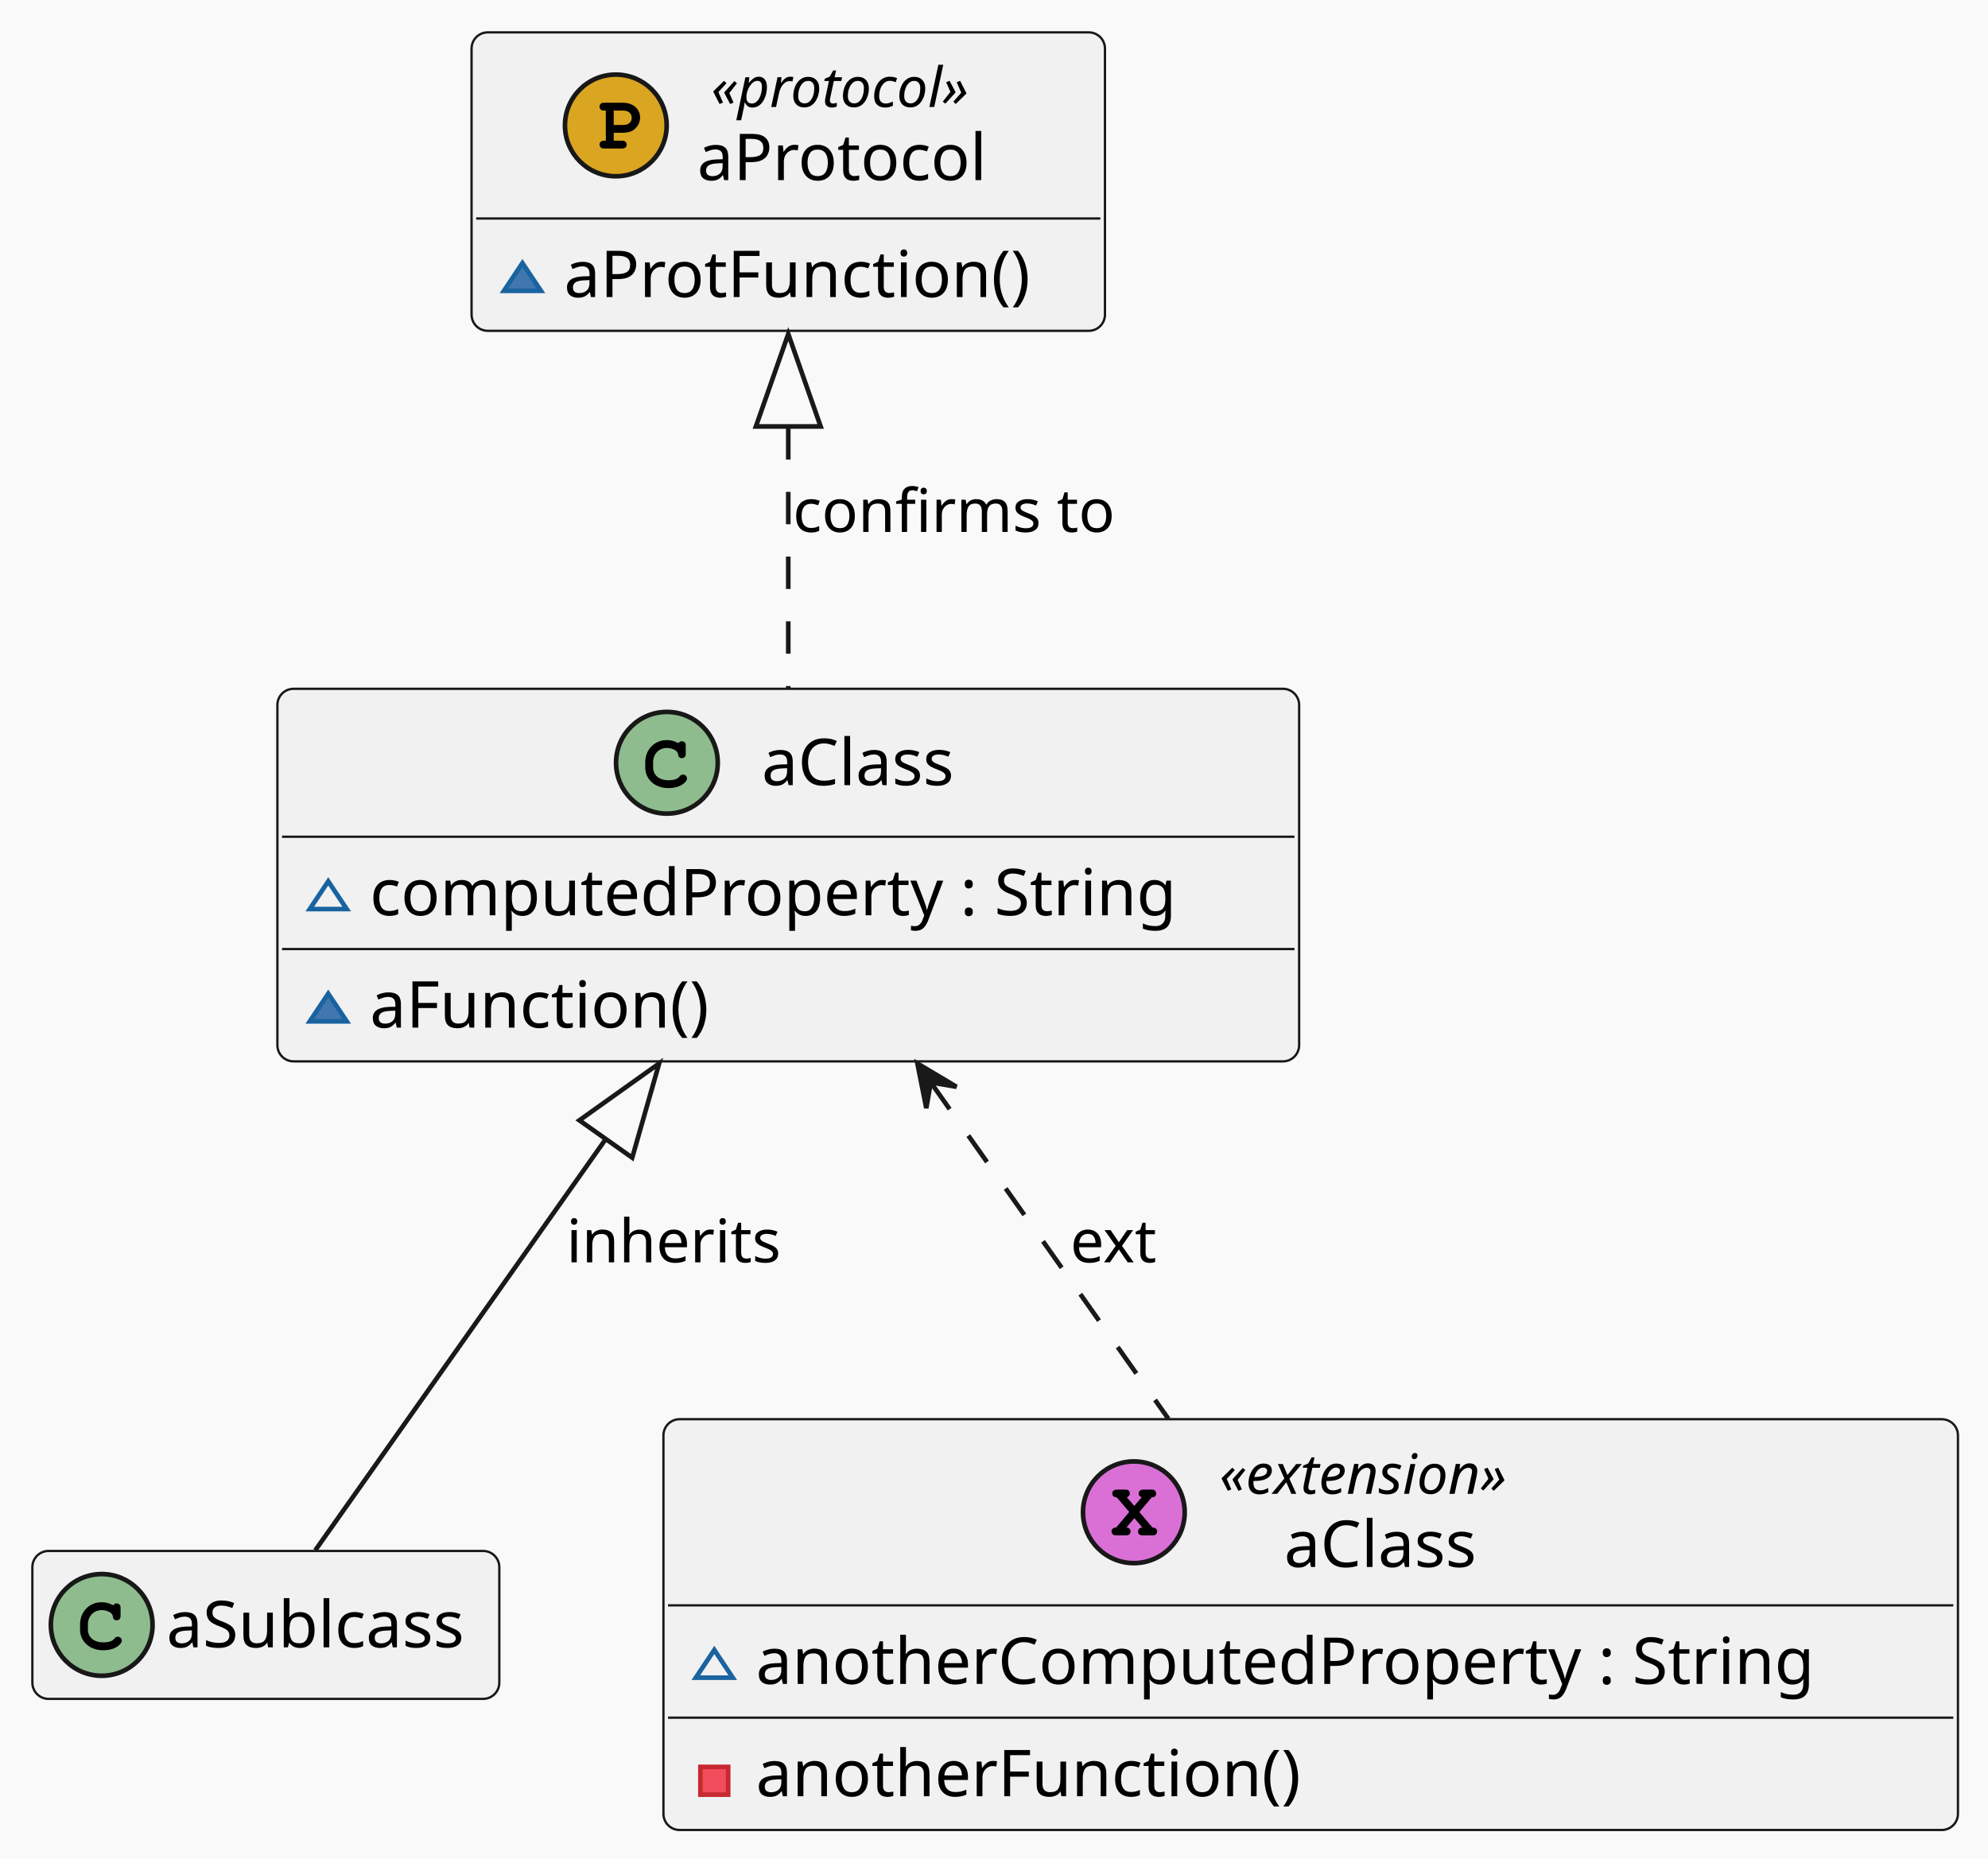
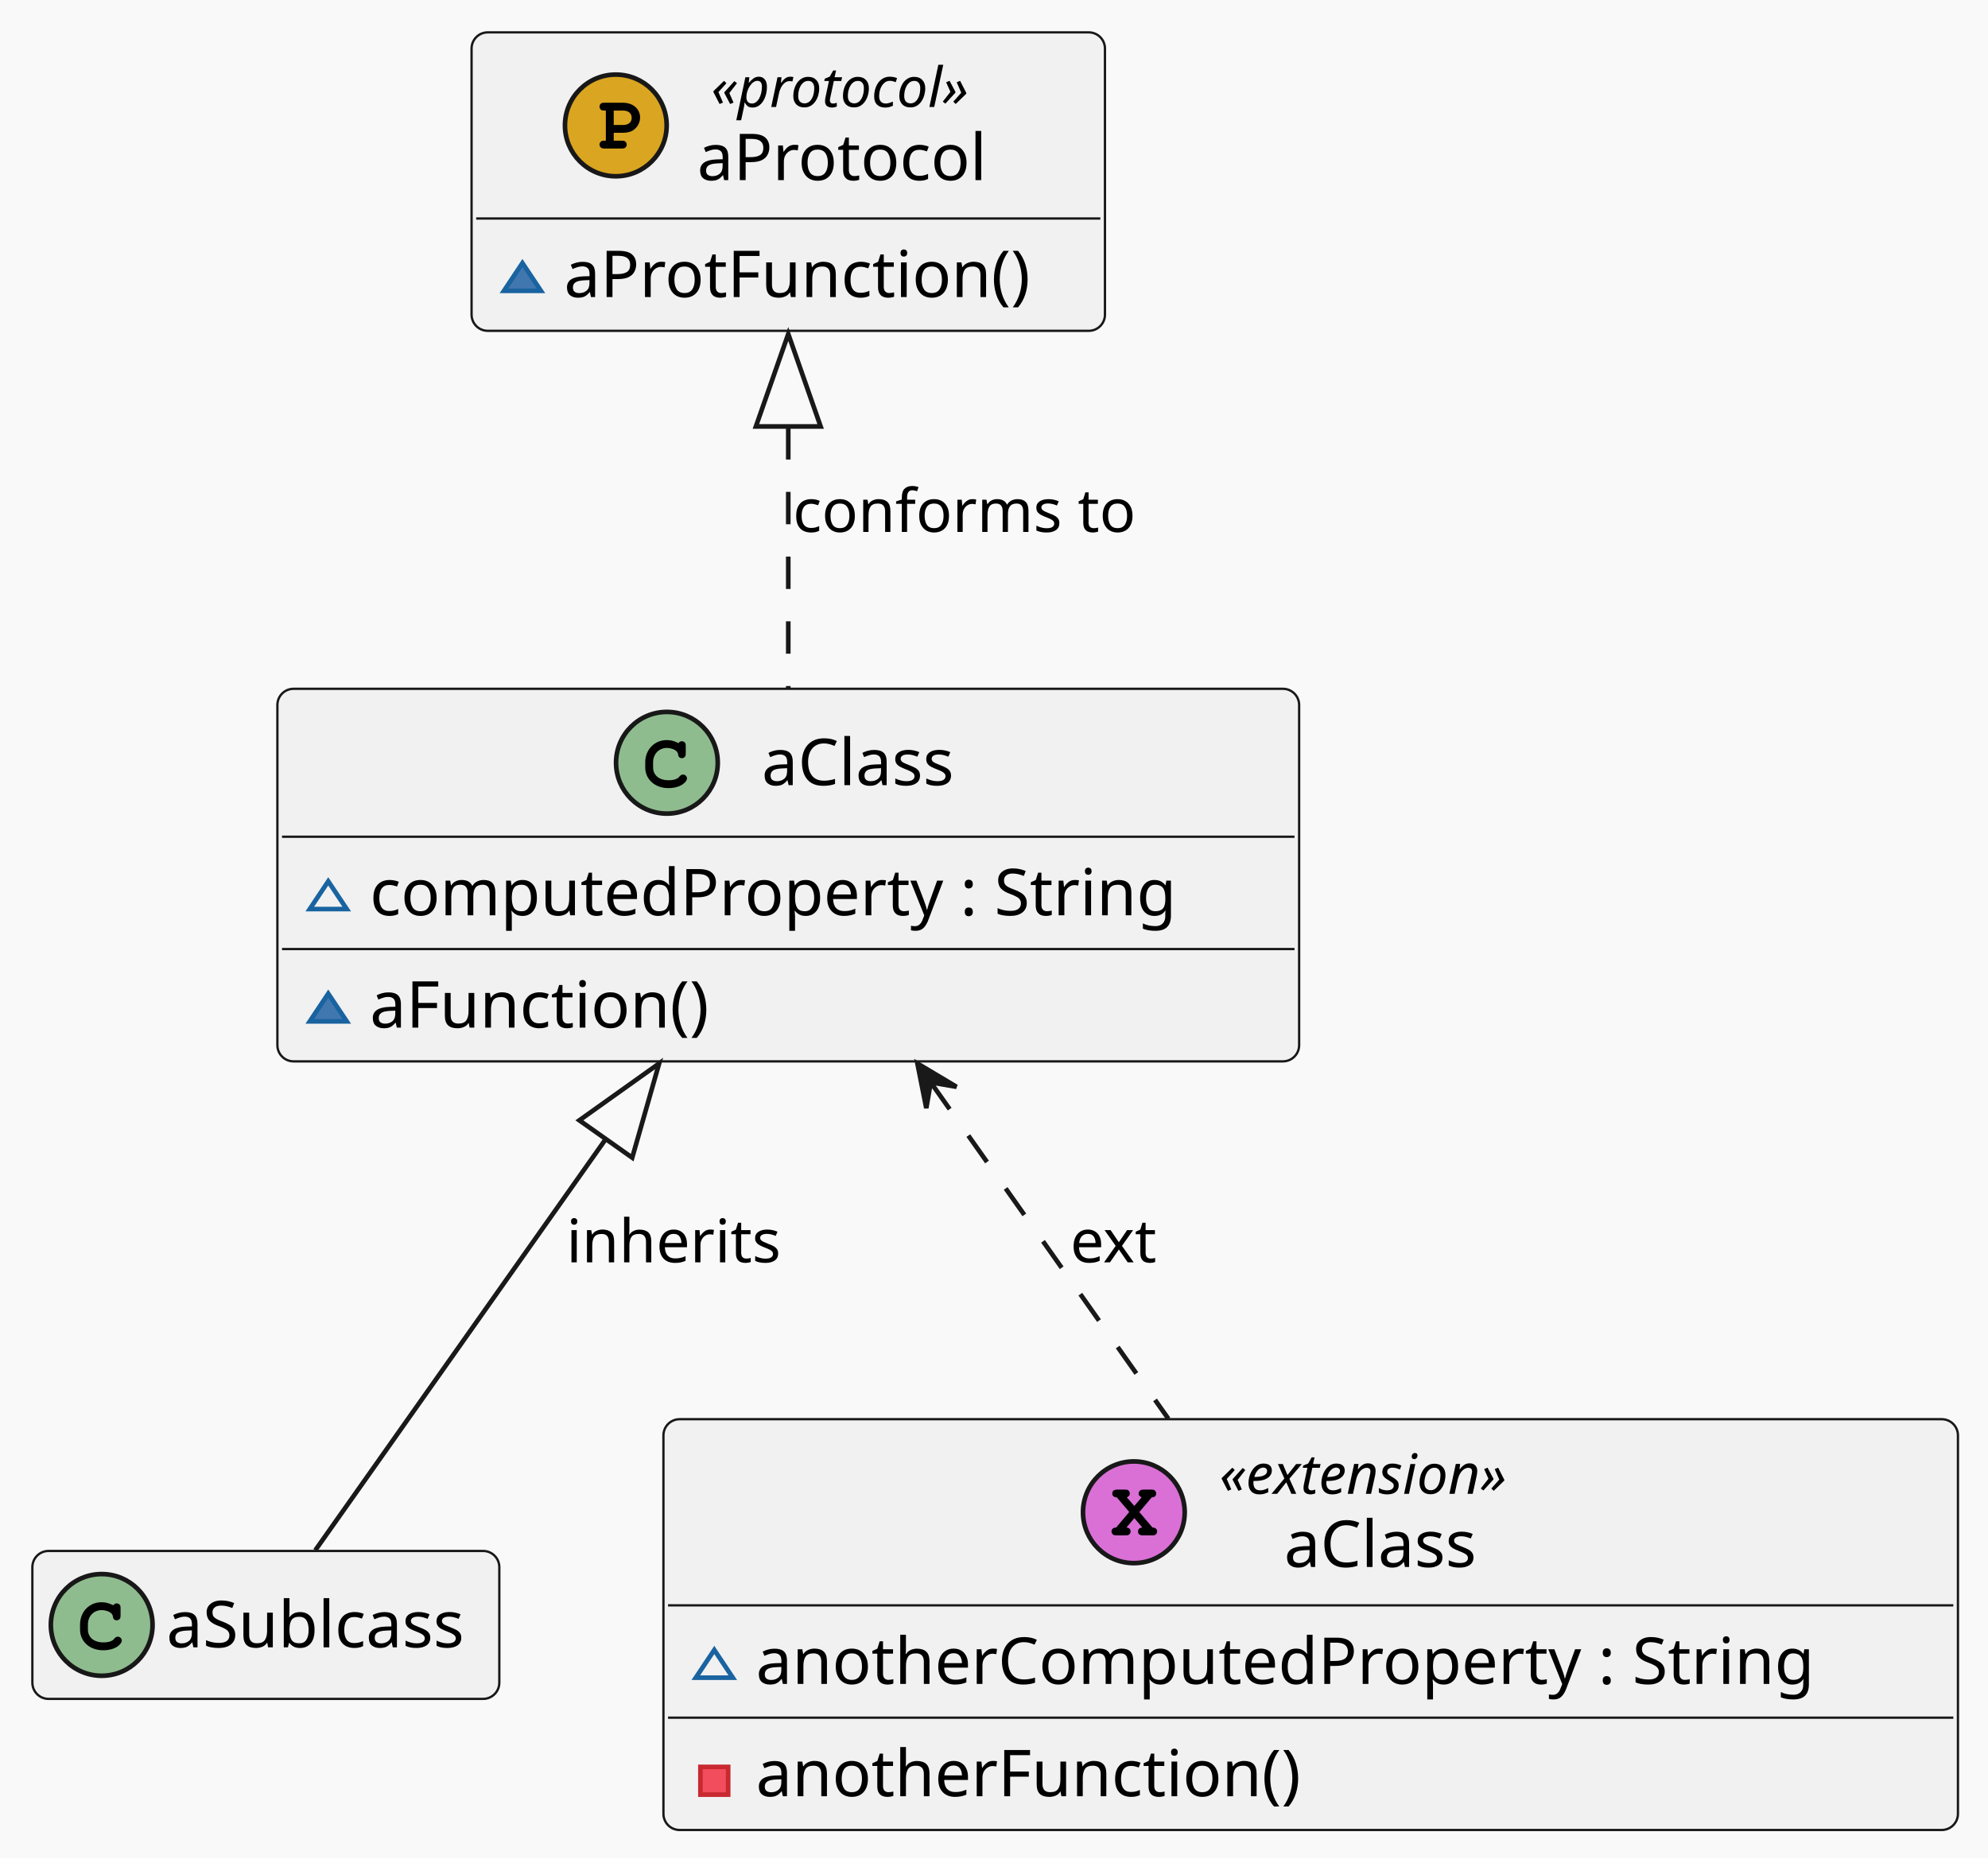
<svg xmlns="http://www.w3.org/2000/svg" contentStyleType="text/css" height="402px" preserveAspectRatio="none" style="width:430px;height:402px;background:#F9F9F9;" version="1.1" viewBox="0 0 430 402" width="430px" zoomAndPan="magnify">
  <defs />
  <g>
    <rect fill="#F9F9F9" height="402" style="stroke:none;stroke-width:1.0;" width="430" x="0" y="0" />
    <g id="elem_aProtocol">
      <rect codeLine="8" fill="#F1F1F1" height="64.562" id="aProtocol" rx="3.5" ry="3.5" style="stroke:#181818;stroke-width:0.5;" width="137" x="102" y="7" />
      <ellipse cx="133.2" cy="27.133" fill="#DAA520" rx="11" ry="11" style="stroke:#181818;stroke-width:1.0;" />
      <path d="M132.747,28.727 L134.419,28.727 C135.997,28.727 136.841,28.445 137.591,27.617 C138.137,27.023 138.45,26.211 138.45,25.43 C138.45,23.555 136.919,22.227 134.747,22.227 L130.794,22.227 C130.356,22.227 130.231,22.242 130.075,22.336 C129.825,22.492 129.669,22.789 129.669,23.07 C129.669,23.32 129.809,23.602 130.028,23.773 C130.184,23.883 130.372,23.914 130.794,23.914 L131.044,23.914 L131.044,30.43 L130.794,30.43 C130.387,30.43 130.231,30.445 130.075,30.555 C129.825,30.711 129.669,30.992 129.669,31.289 C129.669,31.539 129.809,31.805 130.028,31.961 C130.169,32.086 130.403,32.133 130.794,32.133 L134.434,32.133 C134.778,32.133 135.028,32.086 135.137,32.008 C135.403,31.867 135.559,31.57 135.559,31.289 C135.559,31.008 135.419,30.758 135.2,30.586 C135.028,30.461 134.887,30.43 134.434,30.43 L132.747,30.43 L132.747,28.727 Z M132.747,23.914 L134.747,23.914 C135.934,23.914 136.637,24.523 136.637,25.492 C136.637,26.445 135.934,27.039 134.747,27.039 L132.747,27.039 L132.747,23.914 Z " fill="#000000" />
      <text fill="#000000" font-family="sans-serif" font-size="12" font-style="italic" lengthAdjust="spacing" textLength="63" x="153.8" y="23.139">«protocol»</text>
      <text fill="#000000" font-family="sans-serif" font-size="14" lengthAdjust="spacing" textLength="69" x="150.8" y="38.964">aProtocol</text>
      <line style="stroke:#181818;stroke-width:0.5;" x1="103" x2="238" y1="47.266" y2="47.266" />
      <polygon fill="#4177AF" points="113,56.914,109,62.914,117,62.914" style="stroke:#1963A0;stroke-width:1.0;" />
      <text fill="#000000" font-family="sans-serif" font-size="14" lengthAdjust="spacing" textLength="111" x="122" y="64.261">aProtFunction()</text>
    </g>
    <g id="elem_aSublcass">
      <rect codeLine="11" fill="#F1F1F1" height="32" id="aSublcass" rx="3.5" ry="3.5" style="stroke:#181818;stroke-width:0.5;" width="101" x="7" y="335.5" />
      <ellipse cx="22" cy="351.5" fill="#8FBC8F" rx="11" ry="11" style="stroke:#181818;stroke-width:1.0;" />
      <path d="M24.344,347.172 C23.406,346.734 22.812,346.594 21.938,346.594 C19.312,346.594 17.312,348.672 17.312,351.391 L17.312,352.516 C17.312,355.094 19.422,356.984 22.312,356.984 C23.531,356.984 24.688,356.688 25.438,356.141 C26.016,355.734 26.344,355.281 26.344,354.891 C26.344,354.438 25.953,354.047 25.484,354.047 C25.266,354.047 25.062,354.125 24.875,354.312 C24.422,354.797 24.422,354.797 24.234,354.891 C23.812,355.156 23.125,355.281 22.359,355.281 C20.312,355.281 19.016,354.188 19.016,352.484 L19.016,351.391 C19.016,349.609 20.266,348.297 22,348.297 C22.578,348.297 23.188,348.453 23.656,348.703 C24.141,348.984 24.312,349.203 24.406,349.609 C24.469,350.016 24.5,350.141 24.641,350.266 C24.781,350.406 25.016,350.516 25.234,350.516 C25.5,350.516 25.766,350.375 25.938,350.156 C26.047,350 26.078,349.812 26.078,349.391 L26.078,347.969 C26.078,347.531 26.062,347.406 25.969,347.25 C25.812,346.984 25.531,346.844 25.234,346.844 C24.938,346.844 24.734,346.938 24.516,347.25 L24.344,347.172 Z " fill="#000000" />
      <text fill="#000000" font-family="sans-serif" font-size="14" lengthAdjust="spacing" textLength="69" x="36" y="356.347">aSublcass</text>
    </g>
    <g id="elem_aClass">
      <rect codeLine="13" fill="#F1F1F1" height="80.594" id="aClass" rx="3.5" ry="3.5" style="stroke:#181818;stroke-width:0.5;" width="221" x="60" y="149" />
      <ellipse cx="144.25" cy="165" fill="#8FBC8F" rx="11" ry="11" style="stroke:#181818;stroke-width:1.0;" />
      <path d="M146.594,160.672 C145.656,160.234 145.062,160.094 144.188,160.094 C141.562,160.094 139.562,162.172 139.562,164.891 L139.562,166.016 C139.562,168.594 141.672,170.484 144.562,170.484 C145.781,170.484 146.938,170.188 147.688,169.641 C148.266,169.234 148.594,168.781 148.594,168.391 C148.594,167.938 148.203,167.547 147.734,167.547 C147.516,167.547 147.312,167.625 147.125,167.812 C146.672,168.297 146.672,168.297 146.484,168.391 C146.062,168.656 145.375,168.781 144.609,168.781 C142.562,168.781 141.266,167.688 141.266,165.984 L141.266,164.891 C141.266,163.109 142.516,161.797 144.25,161.797 C144.828,161.797 145.438,161.953 145.906,162.203 C146.391,162.484 146.562,162.703 146.656,163.109 C146.719,163.516 146.75,163.641 146.891,163.766 C147.031,163.906 147.266,164.016 147.484,164.016 C147.75,164.016 148.016,163.875 148.188,163.656 C148.297,163.5 148.328,163.312 148.328,162.891 L148.328,161.469 C148.328,161.031 148.312,160.906 148.219,160.75 C148.062,160.484 147.781,160.344 147.484,160.344 C147.188,160.344 146.984,160.438 146.766,160.75 L146.594,160.672 Z " fill="#000000" />
      <text fill="#000000" font-family="sans-serif" font-size="14" lengthAdjust="spacing" textLength="44" x="164.75" y="169.847">aClass</text>
      <line style="stroke:#181818;stroke-width:0.5;" x1="61" x2="280" y1="181" y2="181" />
      <polygon fill="none" points="71,190.648,67,196.648,75,196.648" style="stroke:#1963A0;stroke-width:1.0;" />
      <text fill="#000000" font-family="sans-serif" font-size="14" lengthAdjust="spacing" textLength="195" x="80" y="197.995">computedProperty : String</text>
      <line style="stroke:#181818;stroke-width:0.5;" x1="61" x2="280" y1="205.297" y2="205.297" />
      <polygon fill="#4177AF" points="71,214.945,67,220.945,75,220.945" style="stroke:#1963A0;stroke-width:1.0;" />
      <text fill="#000000" font-family="sans-serif" font-size="14" lengthAdjust="spacing" textLength="80" x="80" y="222.292">aFunction()</text>
    </g>
    <g id="elem_aClass0">
      <rect codeLine="17" fill="#F1F1F1" height="88.859" id="aClass0" rx="3.5" ry="3.5" style="stroke:#181818;stroke-width:0.5;" width="280" x="143.5" y="307" />
      <ellipse cx="245.25" cy="327.133" fill="#DA70D6" rx="11" ry="11" style="stroke:#181818;stroke-width:1.0;" />
      <path d="M246.438,327.086 L249.109,323.914 C249.703,323.898 250.078,323.602 250.078,323.07 C250.078,322.805 249.953,322.539 249.719,322.367 C249.547,322.258 249.406,322.227 248.953,322.227 L247.422,322.227 C247.047,322.227 246.781,322.273 246.641,322.398 C246.422,322.539 246.281,322.82 246.281,323.07 C246.281,323.445 246.453,323.664 246.938,323.898 L245.344,325.758 L243.734,323.898 C244.234,323.664 244.375,323.445 244.375,323.07 C244.375,322.805 244.25,322.539 244.031,322.367 C243.859,322.258 243.719,322.227 243.234,322.227 L241.688,322.227 C241.578,322.227 241.562,322.227 241.359,322.258 C240.859,322.305 240.578,322.617 240.578,323.07 C240.578,323.586 240.938,323.883 241.562,323.914 L244.25,327.07 L241.422,330.43 C240.797,330.43 240.422,330.758 240.422,331.289 C240.422,331.555 240.562,331.805 240.781,331.977 C240.938,332.086 241.141,332.133 241.547,332.133 L243.422,332.133 C243.781,332.133 244,332.102 244.141,332.008 C244.391,331.867 244.547,331.57 244.547,331.289 C244.547,330.773 244.219,330.461 243.641,330.43 L245.359,328.398 L247.078,330.43 C246.484,330.461 246.156,330.773 246.156,331.289 C246.156,331.852 246.516,332.133 247.266,332.133 L249.156,332.133 C249.516,332.133 249.734,332.102 249.875,332.008 C250.125,331.867 250.281,331.57 250.281,331.289 C250.281,330.758 249.922,330.445 249.281,330.43 L246.438,327.086 Z " fill="#000000" />
      <text fill="#000000" font-family="sans-serif" font-size="12" font-style="italic" lengthAdjust="spacing" textLength="72" x="263.75" y="323.139">«extension»</text>
      <text fill="#000000" font-family="sans-serif" font-size="14" lengthAdjust="spacing" textLength="44" x="277.75" y="338.964">aClass</text>
      <line style="stroke:#181818;stroke-width:0.5;" x1="144.5" x2="422.5" y1="347.266" y2="347.266" />
      <polygon fill="none" points="154.5,356.914,150.5,362.914,158.5,362.914" style="stroke:#1963A0;stroke-width:1.0;" />
      <text fill="#000000" font-family="sans-serif" font-size="14" lengthAdjust="spacing" textLength="254" x="163.5" y="364.261">anotherComputedProperty : String</text>
      <line style="stroke:#181818;stroke-width:0.5;" x1="144.5" x2="422.5" y1="371.562" y2="371.562" />
      <rect fill="#F24D5C" height="6" style="stroke:#C82930;stroke-width:1.0;" width="6" x="151.5" y="382.211" />
      <text fill="#000000" font-family="sans-serif" font-size="14" lengthAdjust="spacing" textLength="129" x="163.5" y="388.558">anotherFunction()</text>
    </g>
    <g id="link_aClass_aSublcass">
      <path codeLine="21" d="M131.014,246.409 C108.716,277.982 82.518,315.076 68.194,335.358 " fill="none" id="aClass-backto-aSublcass" style="stroke:#191919;stroke-width:1.0;" />
      <polygon fill="none" points="125.312,242.349,142.567,230.051,136.747,250.425,125.312,242.349" style="stroke:#191919;stroke-width:1.0;" />
      <text fill="#000000" font-family="sans-serif" font-size="13" lengthAdjust="spacing" textLength="47" x="122.5" y="273.067">inherits</text>
    </g>
    <g id="link_aProtocol_aClass">
      <path codeLine="22" d="M170.5,92.404 C170.5,110.951 170.5,131.536 170.5,148.881 " fill="none" id="aProtocol-backto-aClass" style="stroke:#191919;stroke-width:1.0;stroke-dasharray:7.0,7.0;" />
      <polygon fill="none" points="163.5,92.25,170.5,72.25,177.5,92.25,163.5,92.25" style="stroke:#191919;stroke-width:1.0;" />
-       <text fill="#000000" font-family="sans-serif" font-size="13" lengthAdjust="spacing" textLength="73" x="171.5" y="115.067">confirms to</text>
+       <text fill="#000000" font-family="sans-serif" font-size="13" lengthAdjust="spacing" textLength="73" x="171.5" y="115.067">conforms to</text>
    </g>
    <g id="link_aClass_aClass0">
      <path codeLine="23" d="M201.371,234.212 C217.334,256.814 236.76,284.32 252.711,306.905 " fill="none" id="aClass-backto-aClass0" style="stroke:#191919;stroke-width:1.0;stroke-dasharray:7.0,7.0;" />
      <polygon fill="#191919" points="198.433,230.051,200.357,239.71,201.317,234.135,206.892,235.095,198.433,230.051" style="stroke:#191919;stroke-width:1.0;" />
      <text fill="#000000" font-family="sans-serif" font-size="13" lengthAdjust="spacing" textLength="21" x="231.5" y="273.067">ext</text>
    </g>
  </g>
</svg>
